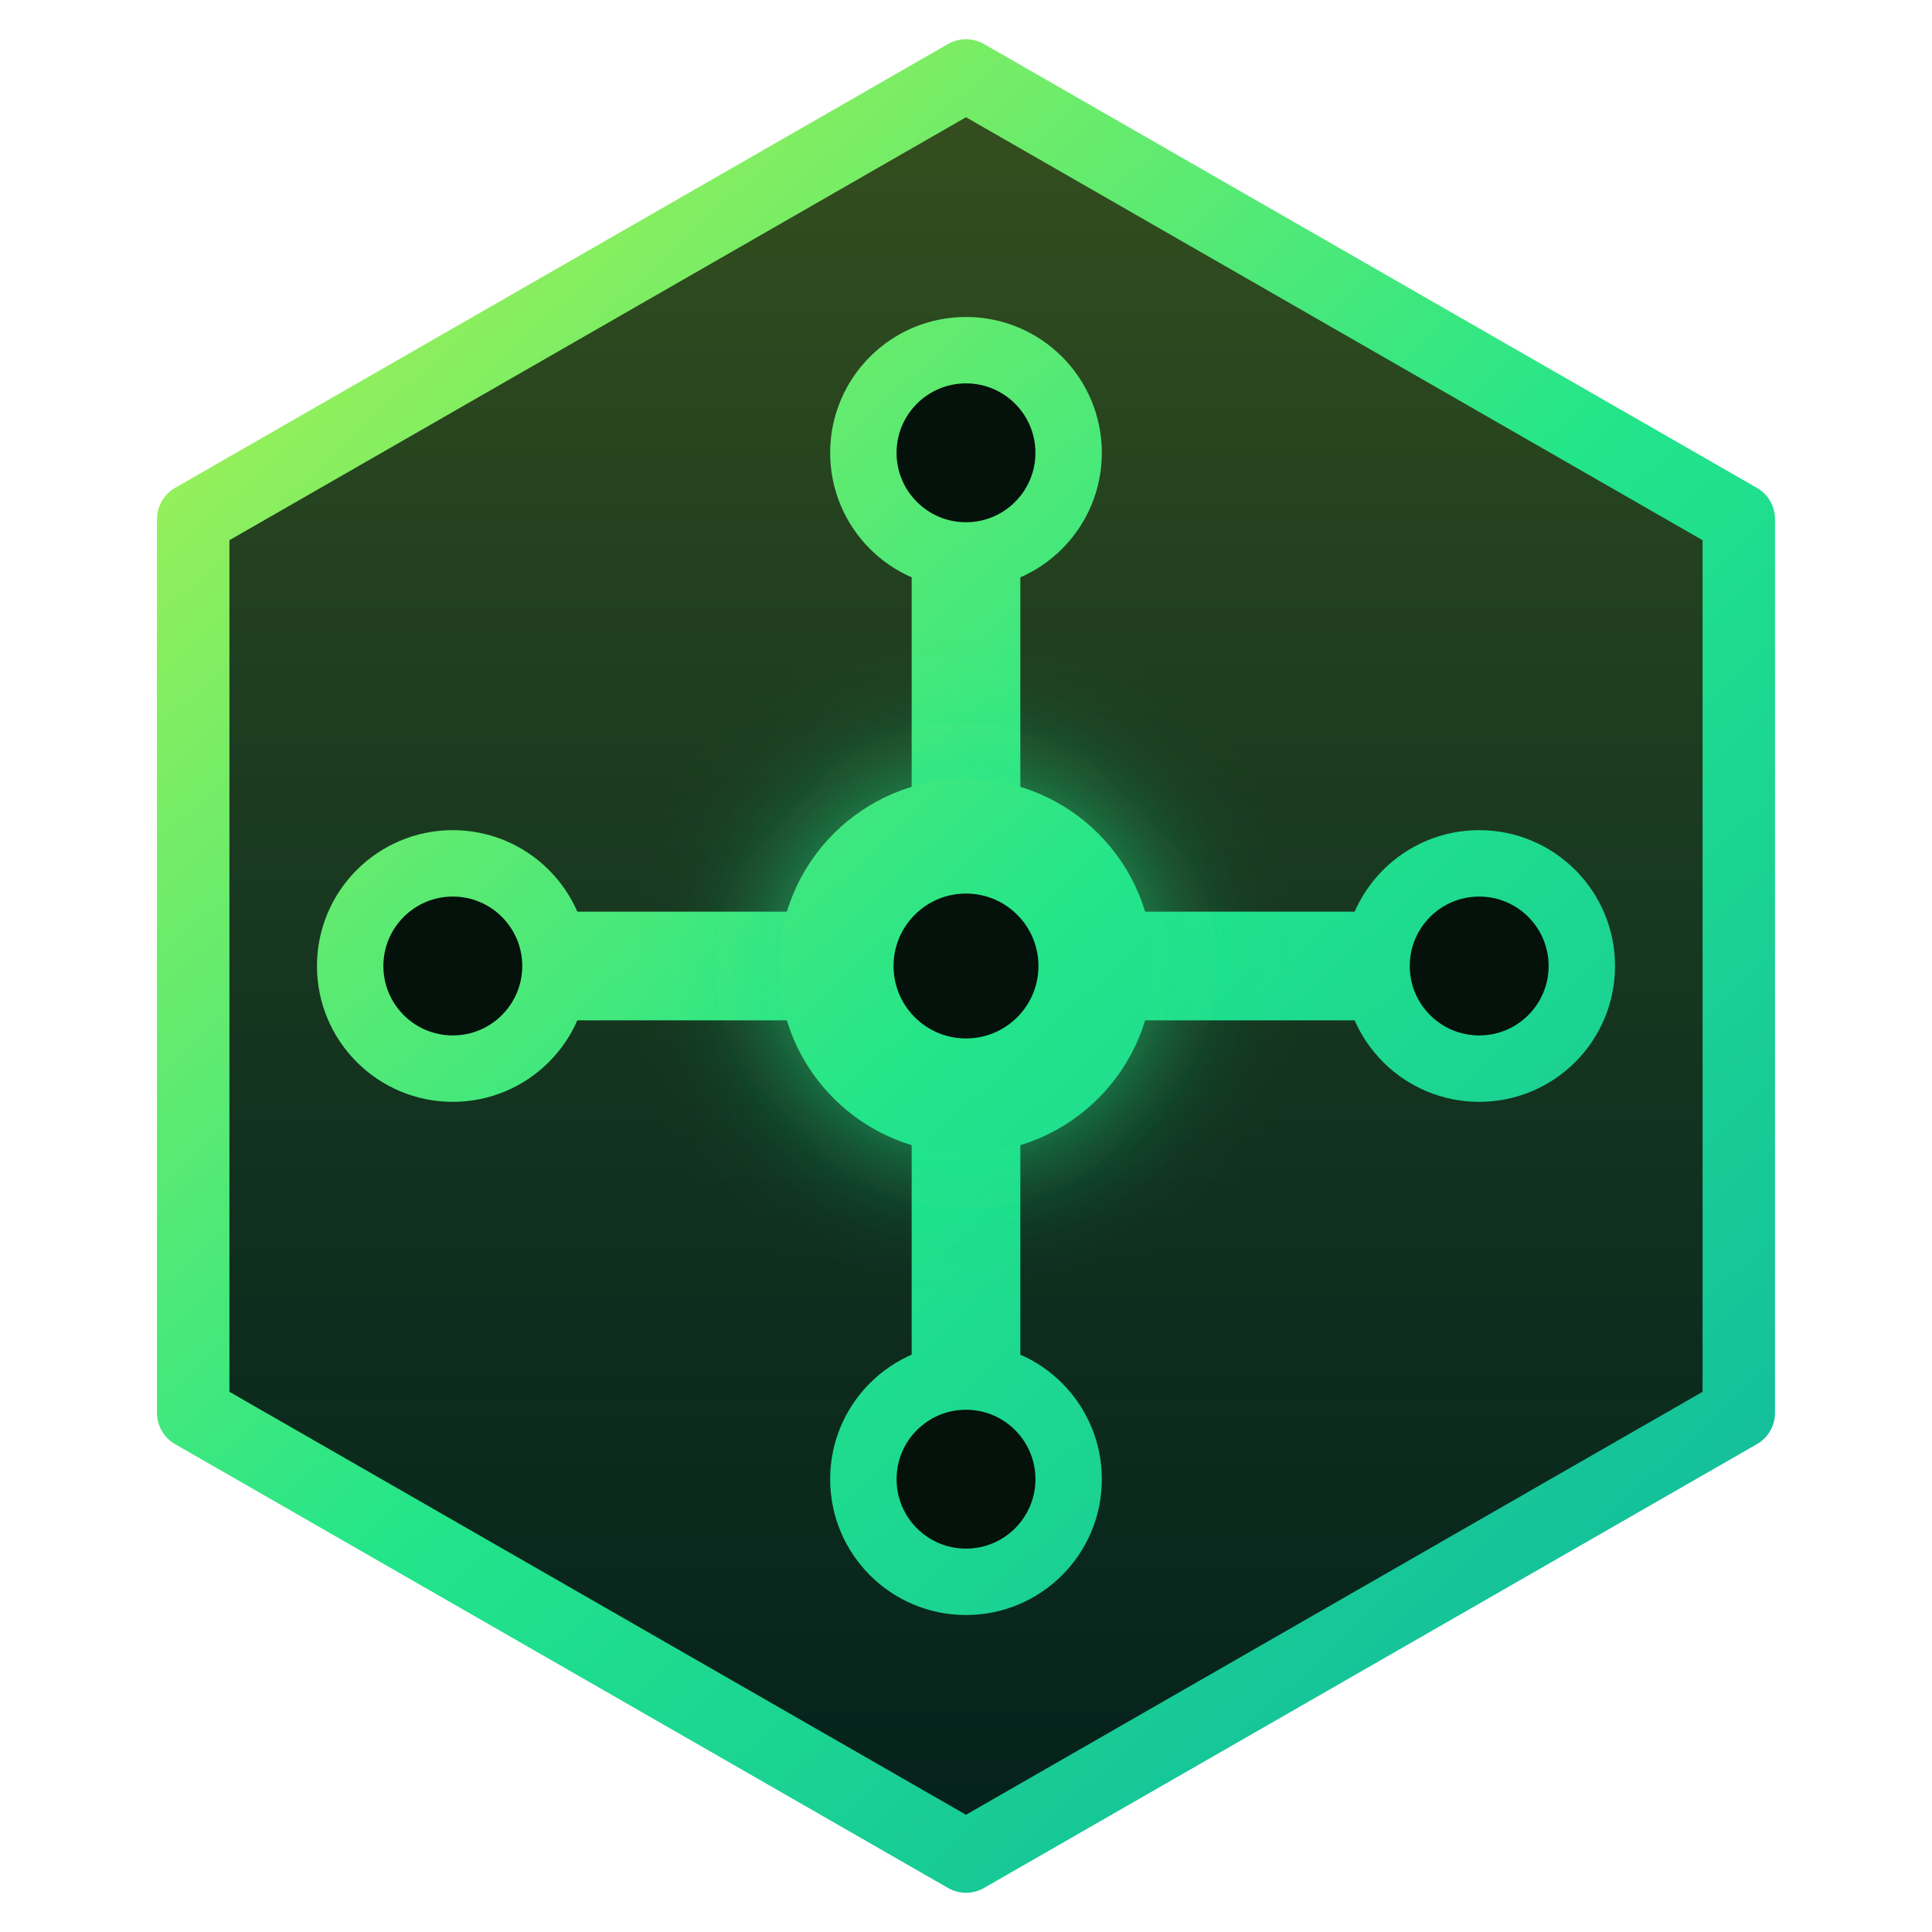
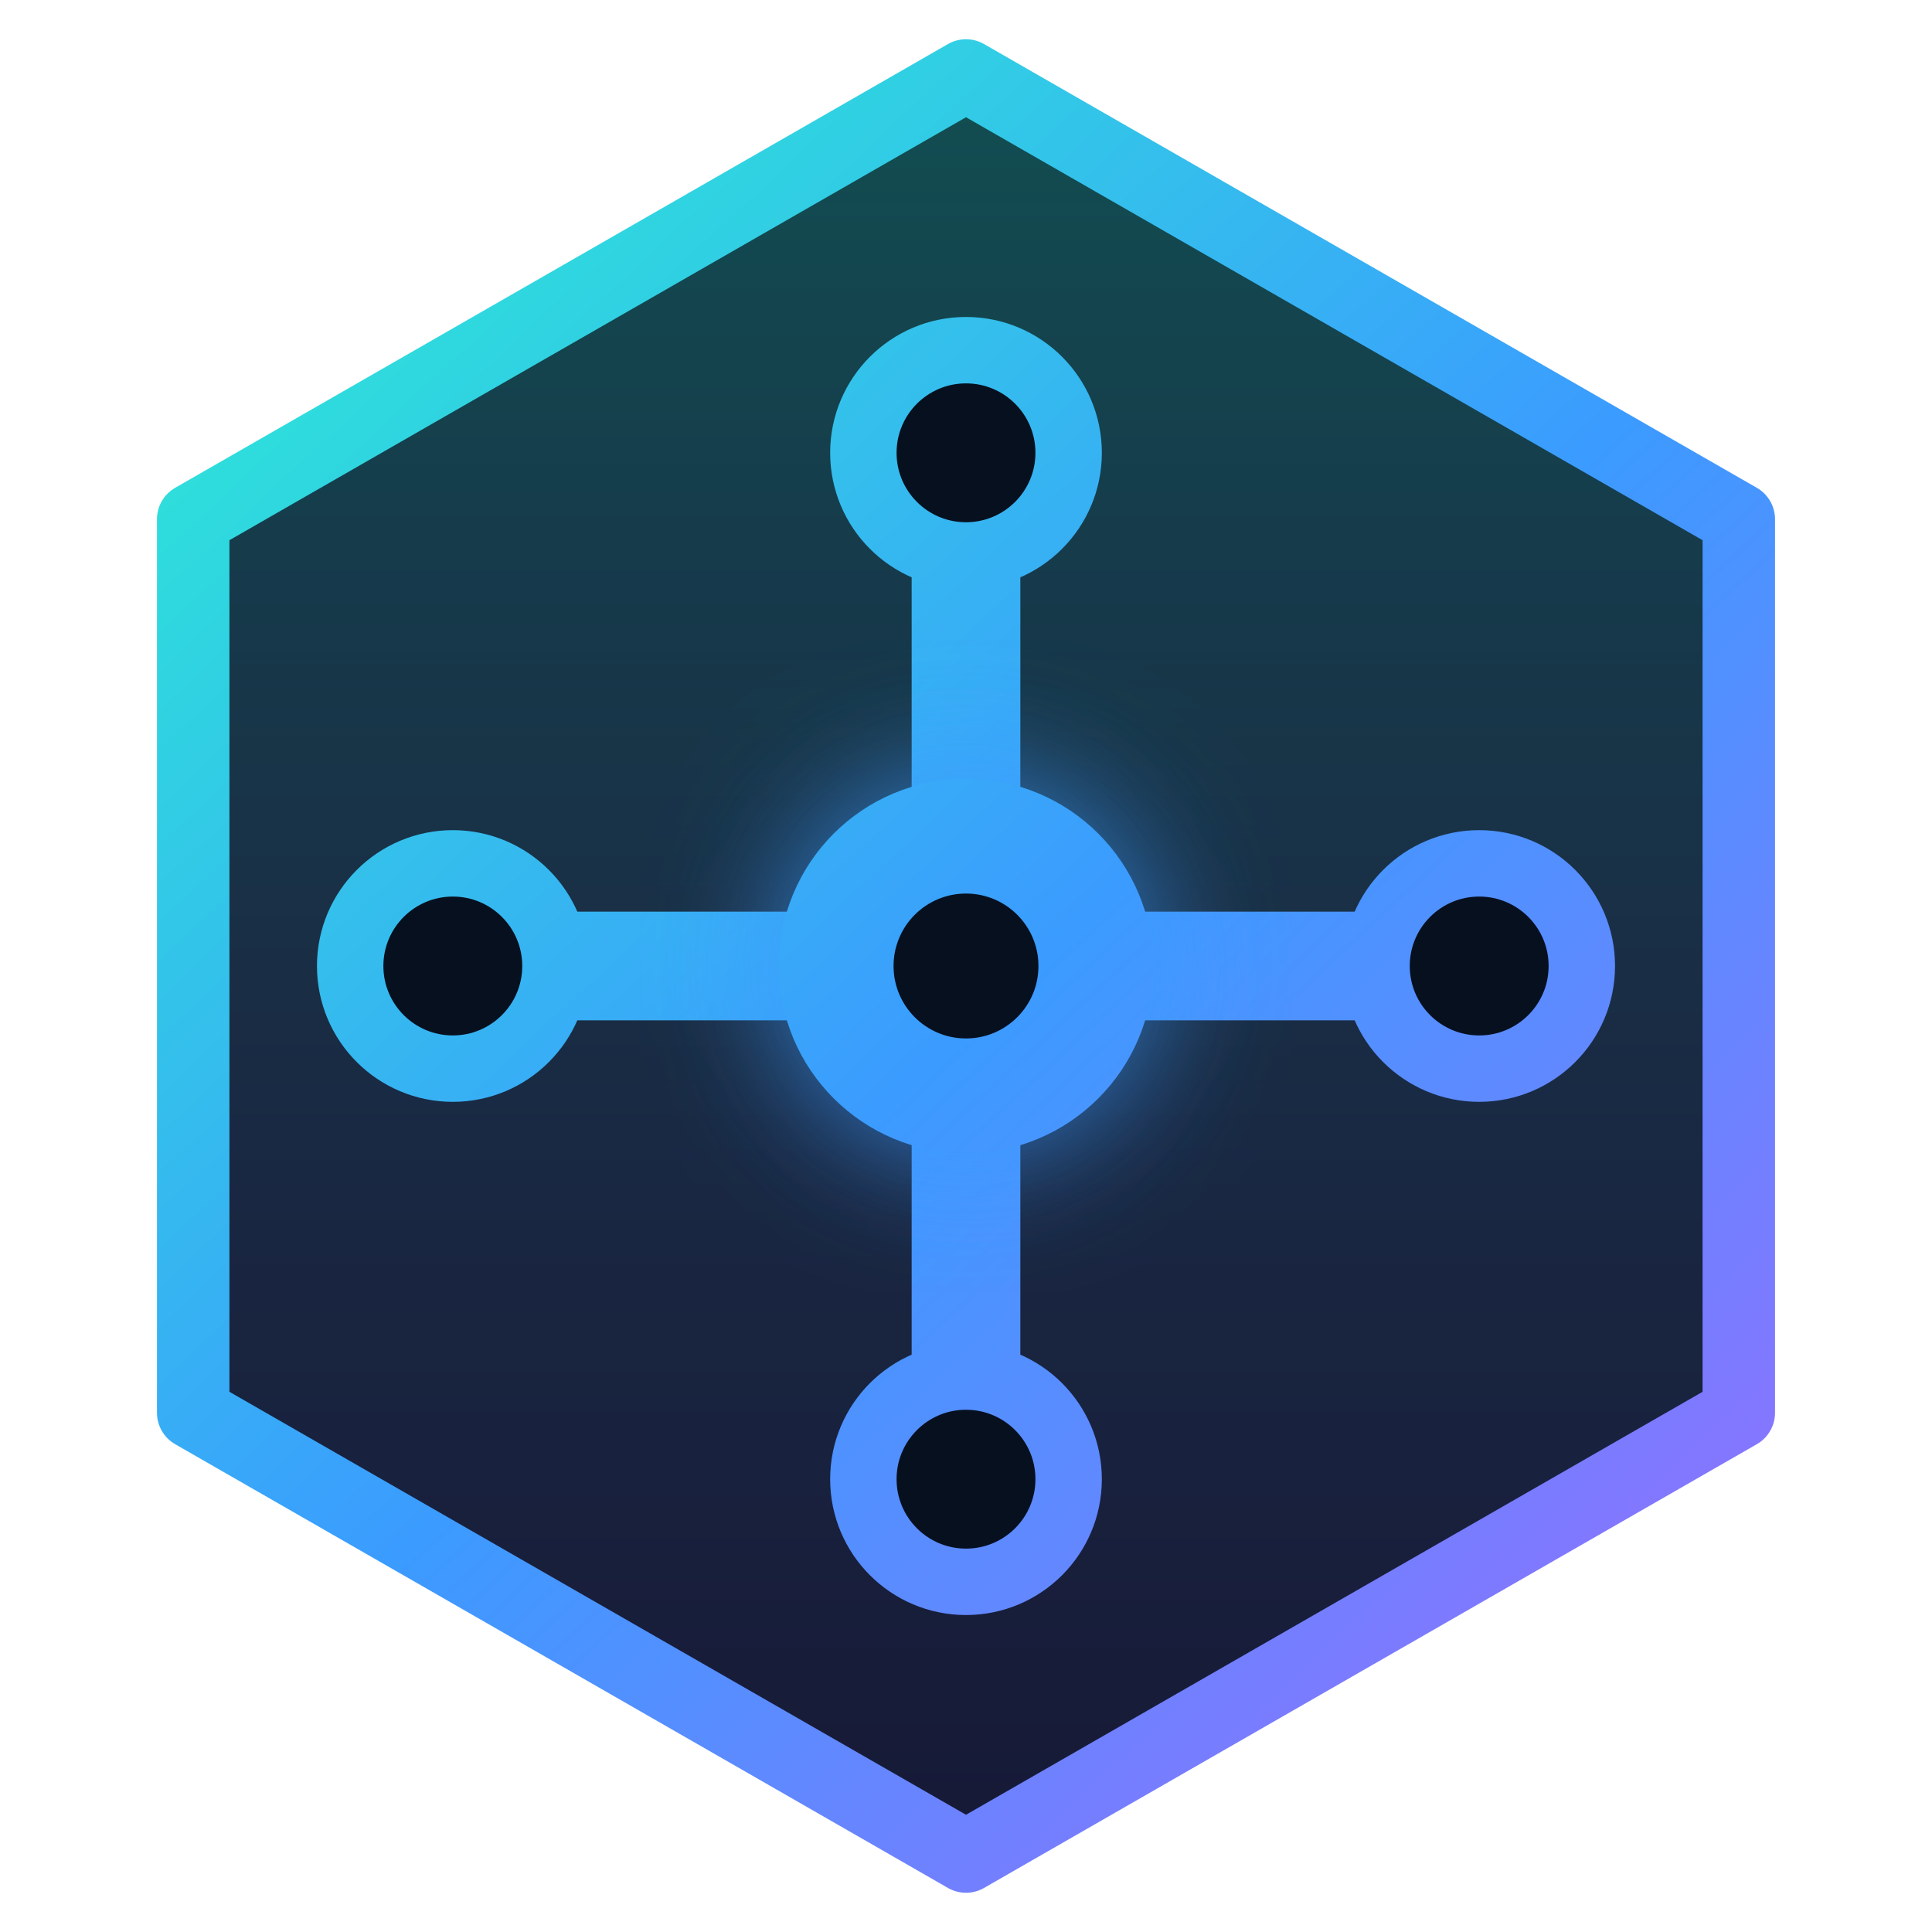
<svg xmlns="http://www.w3.org/2000/svg" width="256" height="256" viewBox="0 0 64 64" role="img" aria-label="Healthcare Hub">
  <defs>
    <linearGradient id="o3g" x1="6" y1="4" x2="58" y2="60" gradientUnits="userSpaceOnUse">
-       <stop offset="0" stop-color="#b4f24d" />
-       <stop offset=".52" stop-color="#22e58a" />
-       <stop offset="1" stop-color="#0fb5a0" />
+       <stop offset="0" stop-color="#2af0d2" />
+       <stop offset=".52" stop-color="#3b9bff" />
+       <stop offset="1" stop-color="#9b6bff" />
    </linearGradient>
    <linearGradient id="o3f" x1="0" y1="0" x2="0" y2="1">
-       <stop offset="0" stop-color="#b4f24d" stop-opacity=".28" />
-       <stop offset="1" stop-color="#0fb5a0" stop-opacity=".10" />
+       <stop offset="0" stop-color="#2af0d2" stop-opacity=".28" />
+       <stop offset="1" stop-color="#9b6bff" stop-opacity=".10" />
    </linearGradient>
    <filter id="o3b" x="-40%" y="-40%" width="180%" height="180%">
      <feGaussianBlur stdDeviation="2.2" />
    </filter>
  </defs>
-   <path d="M32 2.5 57.6 17.2v29.6L32 61.5 6.4 46.8V17.2z" fill="#05110b" />
+   <path d="M32 2.5 57.6 17.2v29.6L32 61.5 6.4 46.8V17.2z" fill="#07101f" />
  <path d="M32 2.5 57.6 17.2v29.6L32 61.5 6.4 46.8V17.2z" fill="url(#o3f)" />
  <path d="M32 2.5 57.6 17.2v29.6L32 61.5 6.4 46.8V17.2z" fill="none" stroke="url(#o3g)" stroke-width="2.4" stroke-linejoin="round" />
  <g stroke="url(#o3g)" stroke-width="3.6" stroke-linecap="round">
    <line x1="32" y1="16" x2="32" y2="48" />
    <line x1="16" y1="32" x2="48" y2="32" />
  </g>
  <g filter="url(#o3b)" opacity=".8">
-     <circle cx="32" cy="32" r="6" fill="#22e58a" />
+     <circle cx="32" cy="32" r="6" fill="#3b9bff" />
  </g>
  <circle cx="32" cy="32" r="6.2" fill="url(#o3g)" />
-   <circle cx="32" cy="32" r="2.4" fill="#05110b" />
-   <g fill="#05110b" stroke="url(#o3g)" stroke-width="2.2">
+   <circle cx="32" cy="32" r="2.4" fill="#07101f" />
+   <g fill="#07101f" stroke="url(#o3g)" stroke-width="2.2">
    <circle cx="32" cy="15" r="3.4" />
    <circle cx="32" cy="49" r="3.4" />
    <circle cx="15" cy="32" r="3.4" />
    <circle cx="49" cy="32" r="3.4" />
  </g>
</svg>
